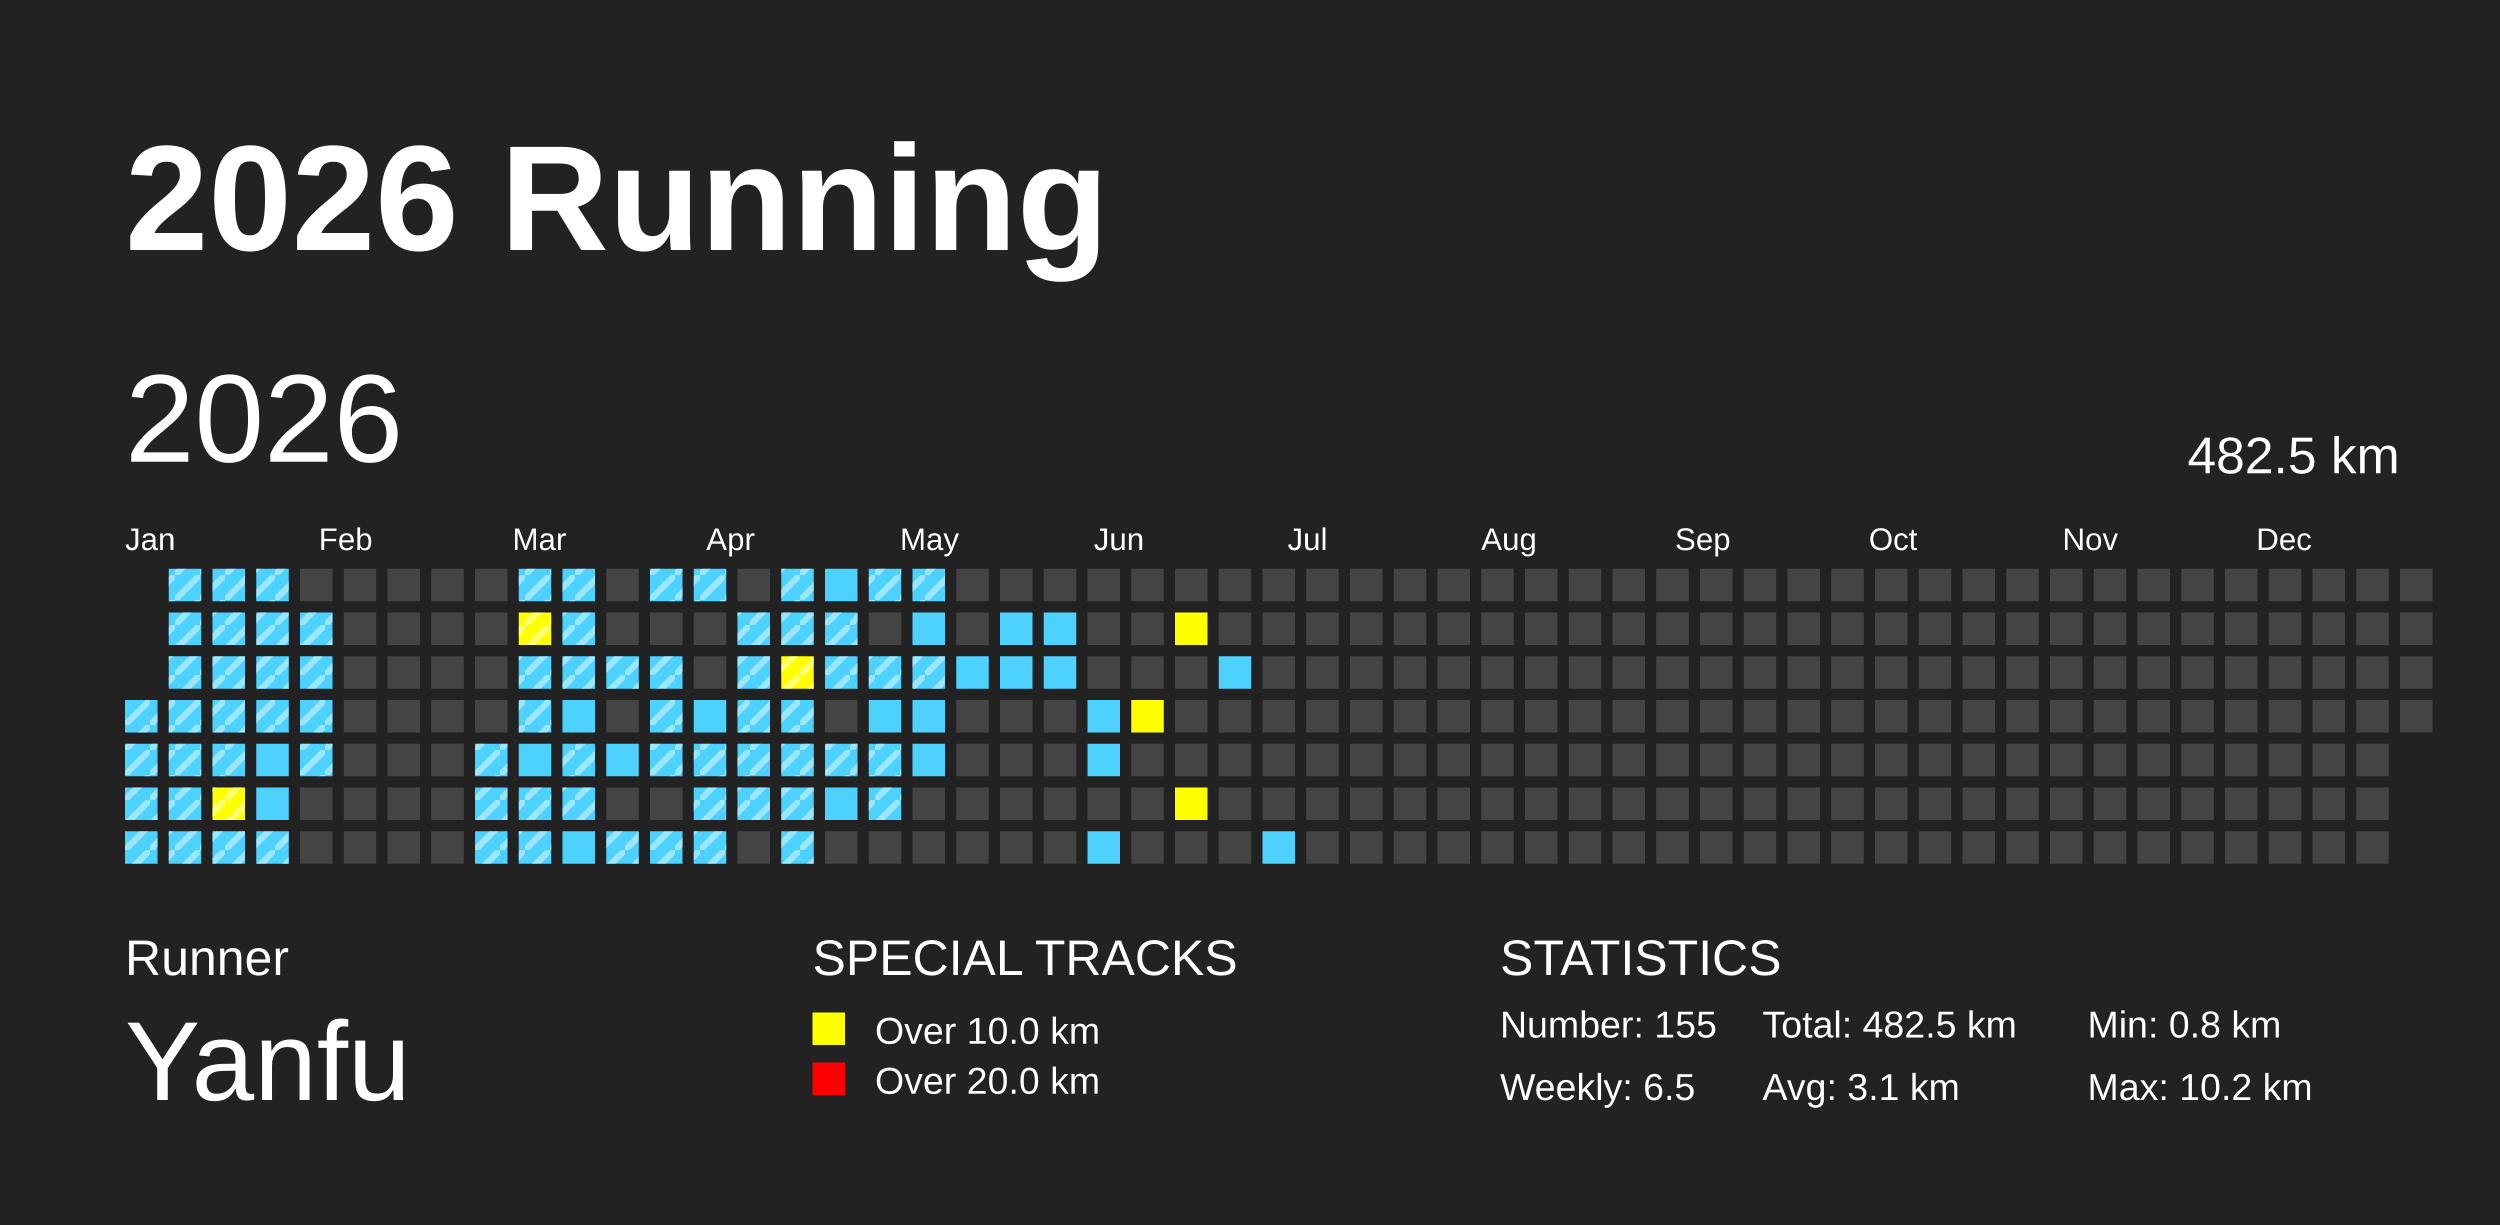
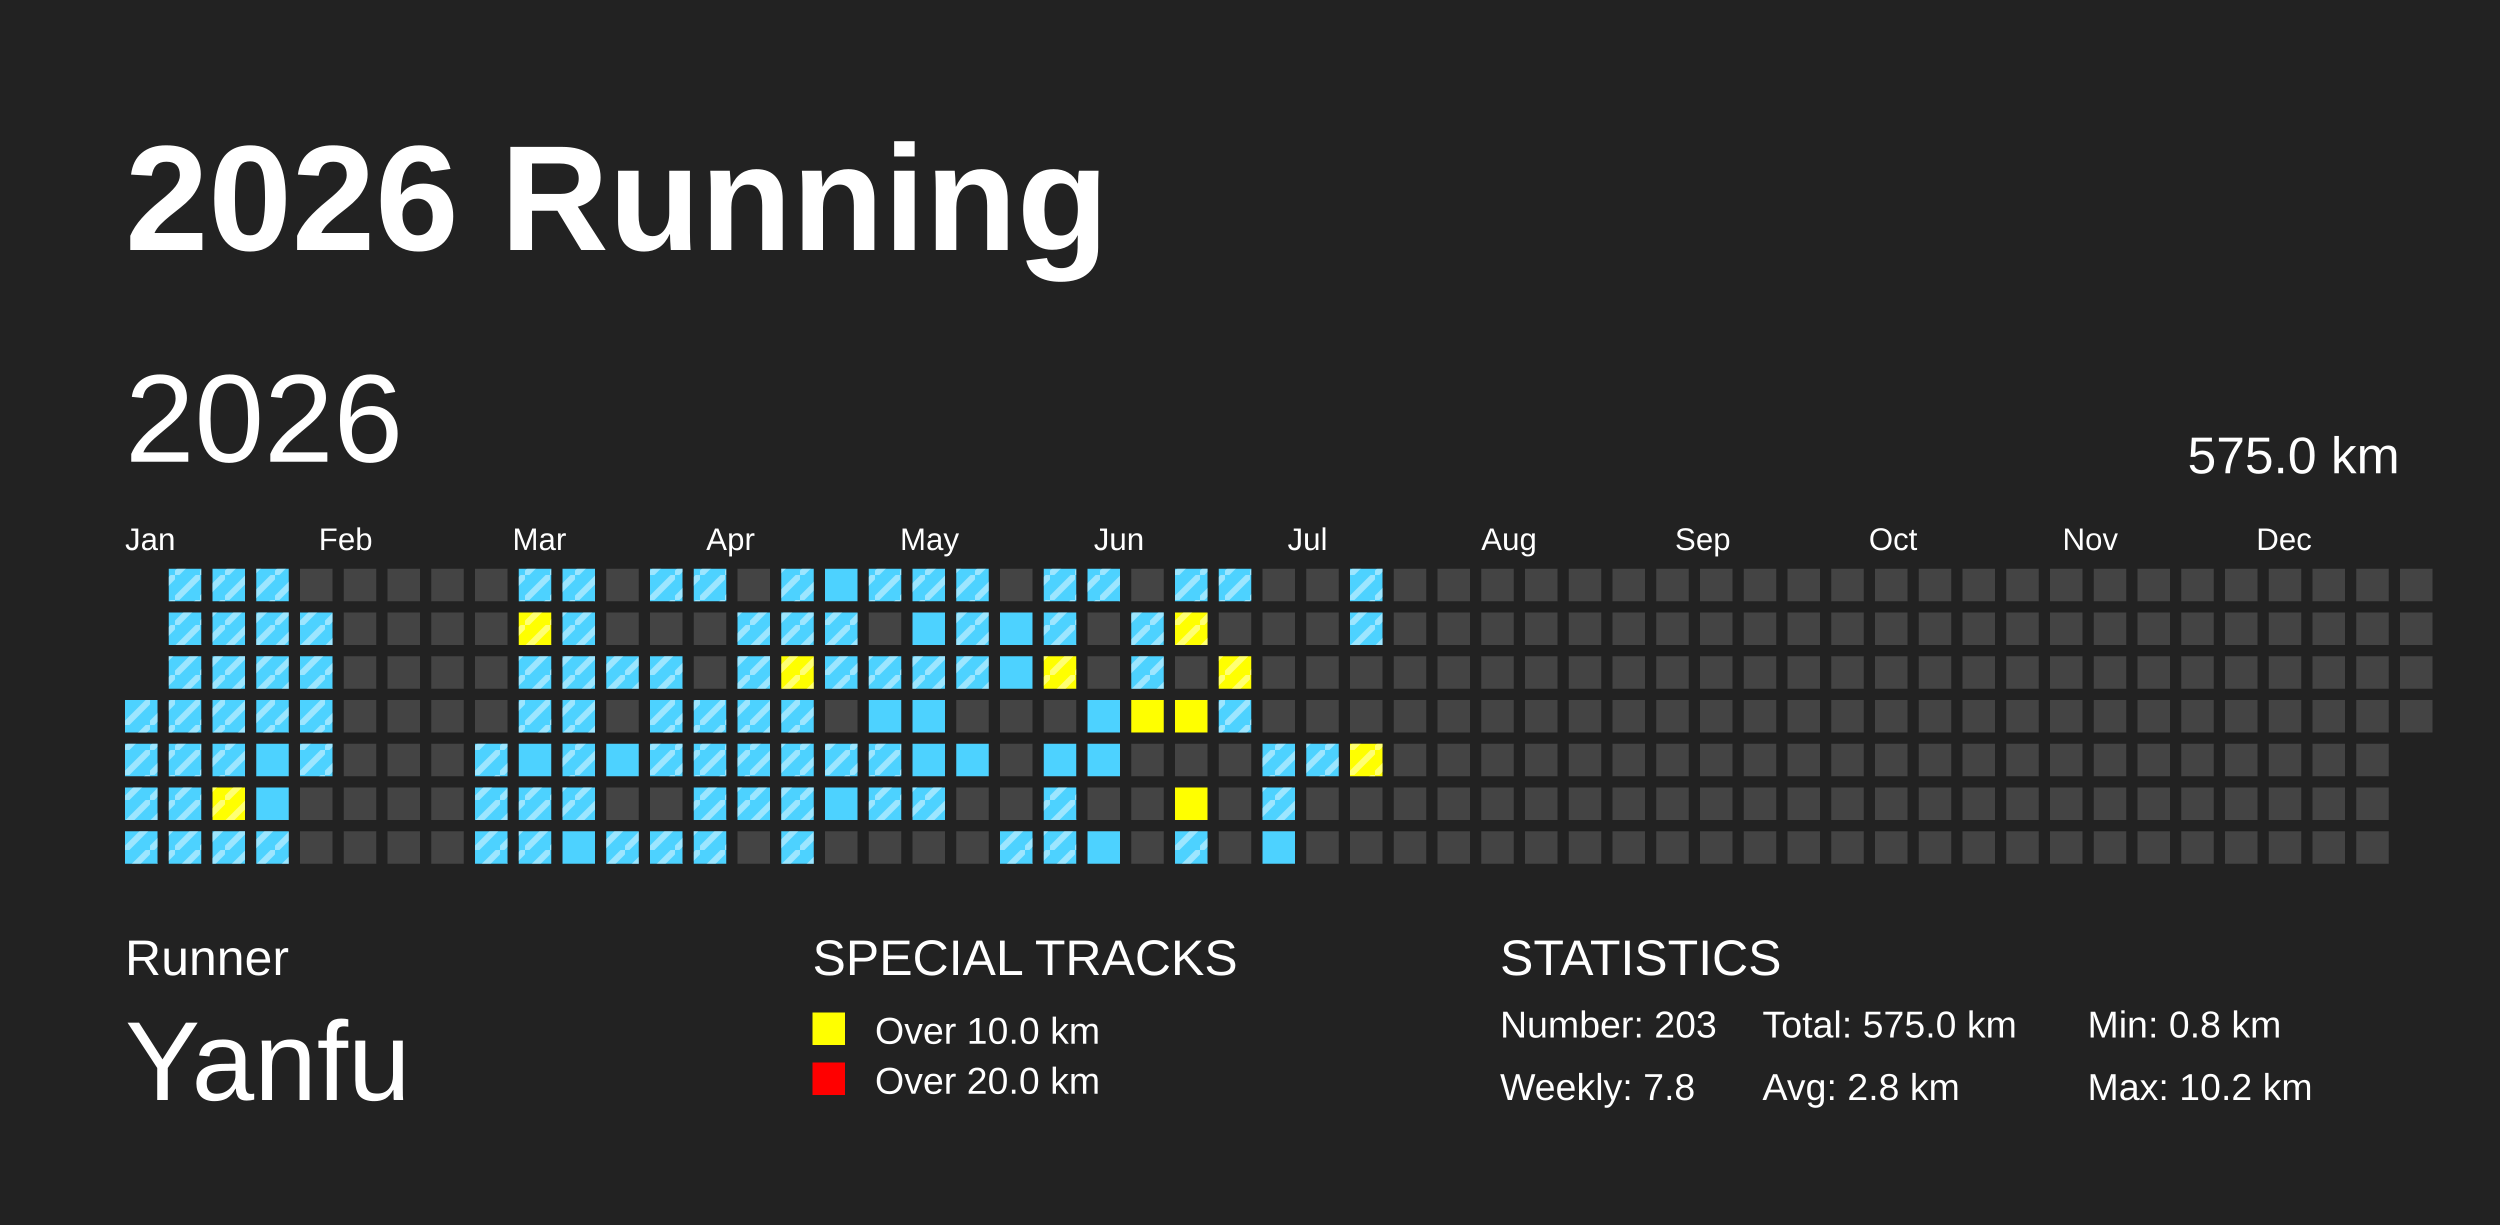
<svg xmlns="http://www.w3.org/2000/svg" baseProfile="full" height="98mm" version="1.1" viewBox="0,0,200,98" width="200mm">
  <defs>
    <pattern height="2" id="indoor-stripe" patternUnits="userSpaceOnUse" width="2">
      <line stroke="white" stroke-opacity="0.45" stroke-width="0.5" x1="0" x2="2" y1="2" y2="0" />
    </pattern>
  </defs>
  <rect fill="#222222" height="98" width="200" x="0" y="0" />
  <text fill="#FFFFFF" style="font-size:12px; font-family:Arial; font-weight:bold;" x="10" y="20">2026 Running</text>
  <text fill="#FFFFFF" style="font-size:4px; font-family:Arial" x="10" y="78">Runner</text>
  <text fill="#FFFFFF" style="font-size:9px; font-family:Arial" x="10" y="88">Yanfu</text>
  <text fill="#FFFFFF" style="font-size:4px; font-family:Arial" x="65" y="78">SPECIAL TRACKS</text>
  <rect fill="yellow" height="2.6" width="2.6" x="65" y="81" />
  <text fill="#FFFFFF" style="font-size:3px; font-family:Arial" x="70" y="83.5">Over 10.0 km</text>
  <rect fill="red" height="2.6" width="2.6" x="65" y="85" />
  <text fill="#FFFFFF" style="font-size:3px; font-family:Arial" x="70" y="87.5">Over 20.0 km</text>
  <text fill="#FFFFFF" style="font-size:4px; font-family:Arial" x="120" y="78">STATISTICS</text>
-   <text fill="#FFFFFF" style="font-size:3px; font-family:Arial" x="120" y="83">Number: 155</text>
-   <text fill="#FFFFFF" style="font-size:3px; font-family:Arial" x="120" y="88">Weekly: 6.5</text>
-   <text fill="#FFFFFF" style="font-size:3px; font-family:Arial" x="141" y="83">Total: 482.5 km</text>
-   <text fill="#FFFFFF" style="font-size:3px; font-family:Arial" x="141" y="88">Avg: 3.1 km</text>
+   <text fill="#FFFFFF" style="font-size:3px; font-family:Arial" x="120" y="83">Number: 203</text>
+   <text fill="#FFFFFF" style="font-size:3px; font-family:Arial" x="120" y="88">Weekly: 7.8</text>
+   <text fill="#FFFFFF" style="font-size:3px; font-family:Arial" x="141" y="83">Total: 575.0 km</text>
+   <text fill="#FFFFFF" style="font-size:3px; font-family:Arial" x="141" y="88">Avg: 2.8 km</text>
  <text fill="#FFFFFF" style="font-size:3px; font-family:Arial" x="167" y="83">Min: 0.8 km</text>
  <text fill="#FFFFFF" style="font-size:3px; font-family:Arial" x="167" y="88">Max: 10.2 km</text>
  <text dominant-baseline="hanging" fill="#FFFFFF" style="font-size:10.0px; font-family:Arial;" x="10" y="30">2026</text>
-   <text dominant-baseline="hanging" fill="#FFFFFF" style="font-size:4.125px; font-family:Arial;" x="175" y="35">482.5 km</text>
+   <text dominant-baseline="hanging" fill="#FFFFFF" style="font-size:4.125px; font-family:Arial;" x="175" y="35">575.0 km</text>
  <text fill="#FFFFFF" style="font-size:2.5px; font-family:Arial" x="10.0" y="44">Jan</text>
  <text fill="#FFFFFF" style="font-size:2.5px; font-family:Arial" x="25.5" y="44">Feb</text>
  <text fill="#FFFFFF" style="font-size:2.5px; font-family:Arial" x="41.0" y="44">Mar</text>
  <text fill="#FFFFFF" style="font-size:2.5px; font-family:Arial" x="56.5" y="44">Apr</text>
  <text fill="#FFFFFF" style="font-size:2.5px; font-family:Arial" x="72.0" y="44">May</text>
  <text fill="#FFFFFF" style="font-size:2.5px; font-family:Arial" x="87.5" y="44">Jun</text>
  <text fill="#FFFFFF" style="font-size:2.5px; font-family:Arial" x="103.0" y="44">Jul</text>
  <text fill="#FFFFFF" style="font-size:2.5px; font-family:Arial" x="118.5" y="44">Aug</text>
  <text fill="#FFFFFF" style="font-size:2.5px; font-family:Arial" x="134.0" y="44">Sep</text>
  <text fill="#FFFFFF" style="font-size:2.5px; font-family:Arial" x="149.5" y="44">Oct</text>
  <text fill="#FFFFFF" style="font-size:2.5px; font-family:Arial" x="165.0" y="44">Nov</text>
  <text fill="#FFFFFF" style="font-size:2.5px; font-family:Arial" x="180.5" y="44">Dec</text>
  <rect fill="#4DD2FF" height="2.6" width="2.6" x="10.0" y="56.0" />
  <rect fill="url(#indoor-stripe)" height="2.6" width="2.6" x="10.0" y="56.0" />
  <rect fill="#4DD2FF" height="2.6" width="2.6" x="10.0" y="59.5" />
  <rect fill="url(#indoor-stripe)" height="2.6" width="2.6" x="10.0" y="59.5" />
  <rect fill="#4DD2FF" height="2.6" width="2.6" x="10.0" y="63.0" />
  <rect fill="url(#indoor-stripe)" height="2.6" width="2.6" x="10.0" y="63.0" />
  <rect fill="#4DD2FF" height="2.6" width="2.6" x="10.0" y="66.5" />
  <rect fill="url(#indoor-stripe)" height="2.6" width="2.6" x="10.0" y="66.5" />
  <rect fill="#4DD2FF" height="2.6" width="2.6" x="13.5" y="45.5" />
  <rect fill="url(#indoor-stripe)" height="2.6" width="2.6" x="13.5" y="45.5" />
  <rect fill="#4DD2FF" height="2.6" width="2.6" x="13.5" y="49.0" />
  <rect fill="url(#indoor-stripe)" height="2.6" width="2.6" x="13.5" y="49.0" />
  <rect fill="#4DD2FF" height="2.6" width="2.6" x="13.5" y="52.5" />
  <rect fill="url(#indoor-stripe)" height="2.6" width="2.6" x="13.5" y="52.5" />
  <rect fill="#4DD2FF" height="2.6" width="2.6" x="13.5" y="56.0" />
  <rect fill="url(#indoor-stripe)" height="2.6" width="2.6" x="13.5" y="56.0" />
  <rect fill="#4DD2FF" height="2.6" width="2.6" x="13.5" y="59.5" />
  <rect fill="url(#indoor-stripe)" height="2.6" width="2.6" x="13.5" y="59.5" />
  <rect fill="#4DD2FF" height="2.6" width="2.6" x="13.5" y="63.0" />
  <rect fill="url(#indoor-stripe)" height="2.6" width="2.6" x="13.5" y="63.0" />
  <rect fill="#4DD2FF" height="2.6" width="2.6" x="13.5" y="66.5" />
  <rect fill="url(#indoor-stripe)" height="2.6" width="2.6" x="13.5" y="66.5" />
  <rect fill="#4DD2FF" height="2.6" width="2.6" x="17.0" y="45.5" />
  <rect fill="url(#indoor-stripe)" height="2.6" width="2.6" x="17.0" y="45.5" />
  <rect fill="#4DD2FF" height="2.6" width="2.6" x="17.0" y="49.0" />
  <rect fill="url(#indoor-stripe)" height="2.6" width="2.6" x="17.0" y="49.0" />
  <rect fill="#4DD2FF" height="2.6" width="2.6" x="17.0" y="52.5" />
  <rect fill="url(#indoor-stripe)" height="2.6" width="2.6" x="17.0" y="52.5" />
  <rect fill="#4DD2FF" height="2.6" width="2.6" x="17.0" y="56.0" />
  <rect fill="url(#indoor-stripe)" height="2.6" width="2.6" x="17.0" y="56.0" />
  <rect fill="#4DD2FF" height="2.6" width="2.6" x="17.0" y="59.5" />
  <rect fill="url(#indoor-stripe)" height="2.6" width="2.6" x="17.0" y="59.5" />
  <rect fill="yellow" height="2.6" width="2.6" x="17.0" y="63.0" />
  <rect fill="url(#indoor-stripe)" height="2.6" width="2.6" x="17.0" y="63.0" />
  <rect fill="#4DD2FF" height="2.6" width="2.6" x="17.0" y="66.5" />
  <rect fill="url(#indoor-stripe)" height="2.6" width="2.6" x="17.0" y="66.5" />
  <rect fill="#4DD2FF" height="2.6" width="2.6" x="20.5" y="45.5" />
  <rect fill="url(#indoor-stripe)" height="2.6" width="2.6" x="20.5" y="45.5" />
  <rect fill="#4DD2FF" height="2.6" width="2.6" x="20.5" y="49.0" />
  <rect fill="url(#indoor-stripe)" height="2.6" width="2.6" x="20.5" y="49.0" />
  <rect fill="#4DD2FF" height="2.6" width="2.6" x="20.5" y="52.5" />
  <rect fill="url(#indoor-stripe)" height="2.6" width="2.6" x="20.5" y="52.5" />
  <rect fill="#4DD2FF" height="2.6" width="2.6" x="20.5" y="56.0" />
  <rect fill="url(#indoor-stripe)" height="2.6" width="2.6" x="20.5" y="56.0" />
  <rect fill="#4DD2FF" height="2.6" width="2.6" x="20.5" y="59.5" />
  <rect fill="#4DD2FF" height="2.6" width="2.6" x="20.5" y="63.0" />
  <rect fill="#4DD2FF" height="2.6" width="2.6" x="20.5" y="66.5" />
  <rect fill="url(#indoor-stripe)" height="2.6" width="2.6" x="20.5" y="66.5" />
  <rect fill="#444444" height="2.6" width="2.6" x="24.0" y="45.5" />
  <rect fill="#4DD2FF" height="2.6" width="2.6" x="24.0" y="49.0" />
  <rect fill="url(#indoor-stripe)" height="2.6" width="2.6" x="24.0" y="49.0" />
  <rect fill="#4DD2FF" height="2.6" width="2.6" x="24.0" y="52.5" />
  <rect fill="url(#indoor-stripe)" height="2.6" width="2.6" x="24.0" y="52.5" />
  <rect fill="#4DD2FF" height="2.6" width="2.6" x="24.0" y="56.0" />
  <rect fill="url(#indoor-stripe)" height="2.6" width="2.6" x="24.0" y="56.0" />
  <rect fill="#4DD2FF" height="2.6" width="2.6" x="24.0" y="59.5" />
  <rect fill="url(#indoor-stripe)" height="2.6" width="2.6" x="24.0" y="59.5" />
  <rect fill="#444444" height="2.6" width="2.6" x="24.0" y="63.0" />
  <rect fill="#444444" height="2.6" width="2.6" x="24.0" y="66.5" />
  <rect fill="#444444" height="2.6" width="2.6" x="27.5" y="45.5" />
  <rect fill="#444444" height="2.6" width="2.6" x="27.5" y="49.0" />
  <rect fill="#444444" height="2.6" width="2.6" x="27.5" y="52.5" />
  <rect fill="#444444" height="2.6" width="2.6" x="27.5" y="56.0" />
  <rect fill="#444444" height="2.6" width="2.6" x="27.5" y="59.5" />
  <rect fill="#444444" height="2.6" width="2.6" x="27.5" y="63.0" />
  <rect fill="#444444" height="2.6" width="2.6" x="27.5" y="66.5" />
  <rect fill="#444444" height="2.6" width="2.6" x="31.0" y="45.5" />
  <rect fill="#444444" height="2.6" width="2.6" x="31.0" y="49.0" />
  <rect fill="#444444" height="2.6" width="2.6" x="31.0" y="52.5" />
  <rect fill="#444444" height="2.6" width="2.6" x="31.0" y="56.0" />
  <rect fill="#444444" height="2.6" width="2.6" x="31.0" y="59.5" />
  <rect fill="#444444" height="2.6" width="2.6" x="31.0" y="63.0" />
  <rect fill="#444444" height="2.6" width="2.6" x="31.0" y="66.5" />
  <rect fill="#444444" height="2.6" width="2.6" x="34.5" y="45.5" />
  <rect fill="#444444" height="2.6" width="2.6" x="34.5" y="49.0" />
  <rect fill="#444444" height="2.6" width="2.6" x="34.5" y="52.5" />
  <rect fill="#444444" height="2.6" width="2.6" x="34.5" y="56.0" />
  <rect fill="#444444" height="2.6" width="2.6" x="34.5" y="59.5" />
  <rect fill="#444444" height="2.6" width="2.6" x="34.5" y="63.0" />
  <rect fill="#444444" height="2.6" width="2.6" x="34.5" y="66.5" />
  <rect fill="#444444" height="2.6" width="2.6" x="38.0" y="45.5" />
  <rect fill="#444444" height="2.6" width="2.6" x="38.0" y="49.0" />
  <rect fill="#444444" height="2.6" width="2.6" x="38.0" y="52.5" />
  <rect fill="#444444" height="2.6" width="2.6" x="38.0" y="56.0" />
  <rect fill="#4DD2FF" height="2.6" width="2.6" x="38.0" y="59.5" />
  <rect fill="url(#indoor-stripe)" height="2.6" width="2.6" x="38.0" y="59.5" />
  <rect fill="#4DD2FF" height="2.6" width="2.6" x="38.0" y="63.0" />
  <rect fill="url(#indoor-stripe)" height="2.6" width="2.6" x="38.0" y="63.0" />
  <rect fill="#4DD2FF" height="2.6" width="2.6" x="38.0" y="66.5" />
  <rect fill="url(#indoor-stripe)" height="2.6" width="2.6" x="38.0" y="66.5" />
  <rect fill="#4DD2FF" height="2.6" width="2.6" x="41.5" y="45.5" />
  <rect fill="url(#indoor-stripe)" height="2.6" width="2.6" x="41.5" y="45.5" />
  <rect fill="yellow" height="2.6" width="2.6" x="41.5" y="49.0" />
  <rect fill="url(#indoor-stripe)" height="2.6" width="2.6" x="41.5" y="49.0" />
  <rect fill="#4DD2FF" height="2.6" width="2.6" x="41.5" y="52.5" />
  <rect fill="url(#indoor-stripe)" height="2.6" width="2.6" x="41.5" y="52.5" />
  <rect fill="#4DD2FF" height="2.6" width="2.6" x="41.5" y="56.0" />
  <rect fill="url(#indoor-stripe)" height="2.6" width="2.6" x="41.5" y="56.0" />
  <rect fill="#4DD2FF" height="2.6" width="2.6" x="41.5" y="59.5" />
  <rect fill="#4DD2FF" height="2.6" width="2.6" x="41.5" y="63.0" />
  <rect fill="url(#indoor-stripe)" height="2.6" width="2.6" x="41.5" y="63.0" />
  <rect fill="#4DD2FF" height="2.6" width="2.6" x="41.5" y="66.5" />
  <rect fill="url(#indoor-stripe)" height="2.6" width="2.6" x="41.5" y="66.5" />
  <rect fill="#4DD2FF" height="2.6" width="2.6" x="45.0" y="45.5" />
  <rect fill="url(#indoor-stripe)" height="2.6" width="2.6" x="45.0" y="45.5" />
  <rect fill="#4DD2FF" height="2.6" width="2.6" x="45.0" y="49.0" />
  <rect fill="url(#indoor-stripe)" height="2.6" width="2.6" x="45.0" y="49.0" />
  <rect fill="#4DD2FF" height="2.6" width="2.6" x="45.0" y="52.5" />
  <rect fill="url(#indoor-stripe)" height="2.6" width="2.6" x="45.0" y="52.5" />
  <rect fill="#4DD2FF" height="2.6" width="2.6" x="45.0" y="56.0" />
+   <rect fill="url(#indoor-stripe)" height="2.6" width="2.6" x="45.0" y="56.0" />
  <rect fill="#4DD2FF" height="2.6" width="2.6" x="45.0" y="59.5" />
  <rect fill="url(#indoor-stripe)" height="2.6" width="2.6" x="45.0" y="59.5" />
  <rect fill="#4DD2FF" height="2.6" width="2.6" x="45.0" y="63.0" />
  <rect fill="url(#indoor-stripe)" height="2.6" width="2.6" x="45.0" y="63.0" />
  <rect fill="#4DD2FF" height="2.6" width="2.6" x="45.0" y="66.5" />
  <rect fill="#444444" height="2.6" width="2.6" x="48.5" y="45.5" />
  <rect fill="#444444" height="2.6" width="2.6" x="48.5" y="49.0" />
  <rect fill="#4DD2FF" height="2.6" width="2.6" x="48.5" y="52.5" />
  <rect fill="url(#indoor-stripe)" height="2.6" width="2.6" x="48.5" y="52.5" />
  <rect fill="#444444" height="2.6" width="2.6" x="48.5" y="56.0" />
  <rect fill="#4DD2FF" height="2.6" width="2.6" x="48.5" y="59.5" />
  <rect fill="#444444" height="2.6" width="2.6" x="48.5" y="63.0" />
  <rect fill="#4DD2FF" height="2.6" width="2.6" x="48.5" y="66.5" />
  <rect fill="url(#indoor-stripe)" height="2.6" width="2.6" x="48.5" y="66.5" />
  <rect fill="#4DD2FF" height="2.6" width="2.6" x="52.0" y="45.5" />
  <rect fill="url(#indoor-stripe)" height="2.6" width="2.6" x="52.0" y="45.5" />
  <rect fill="#444444" height="2.6" width="2.6" x="52.0" y="49.0" />
  <rect fill="#4DD2FF" height="2.6" width="2.6" x="52.0" y="52.5" />
  <rect fill="url(#indoor-stripe)" height="2.6" width="2.6" x="52.0" y="52.5" />
  <rect fill="#4DD2FF" height="2.6" width="2.6" x="52.0" y="56.0" />
  <rect fill="url(#indoor-stripe)" height="2.6" width="2.6" x="52.0" y="56.0" />
  <rect fill="#4DD2FF" height="2.6" width="2.6" x="52.0" y="59.5" />
  <rect fill="url(#indoor-stripe)" height="2.6" width="2.6" x="52.0" y="59.5" />
  <rect fill="#444444" height="2.6" width="2.6" x="52.0" y="63.0" />
  <rect fill="#4DD2FF" height="2.6" width="2.6" x="52.0" y="66.5" />
  <rect fill="url(#indoor-stripe)" height="2.6" width="2.6" x="52.0" y="66.5" />
  <rect fill="#4DD2FF" height="2.6" width="2.6" x="55.5" y="45.5" />
  <rect fill="url(#indoor-stripe)" height="2.6" width="2.6" x="55.5" y="45.5" />
  <rect fill="#444444" height="2.6" width="2.6" x="55.5" y="49.0" />
  <rect fill="#444444" height="2.6" width="2.6" x="55.5" y="52.5" />
  <rect fill="#4DD2FF" height="2.6" width="2.6" x="55.5" y="56.0" />
+   <rect fill="url(#indoor-stripe)" height="2.6" width="2.6" x="55.5" y="56.0" />
  <rect fill="#4DD2FF" height="2.6" width="2.6" x="55.5" y="59.5" />
  <rect fill="url(#indoor-stripe)" height="2.6" width="2.6" x="55.5" y="59.5" />
  <rect fill="#4DD2FF" height="2.6" width="2.6" x="55.5" y="63.0" />
  <rect fill="url(#indoor-stripe)" height="2.6" width="2.6" x="55.5" y="63.0" />
  <rect fill="#4DD2FF" height="2.6" width="2.6" x="55.5" y="66.5" />
  <rect fill="url(#indoor-stripe)" height="2.6" width="2.6" x="55.5" y="66.5" />
  <rect fill="#444444" height="2.6" width="2.6" x="59.0" y="45.5" />
  <rect fill="#4DD2FF" height="2.6" width="2.6" x="59.0" y="49.0" />
  <rect fill="url(#indoor-stripe)" height="2.6" width="2.6" x="59.0" y="49.0" />
  <rect fill="#4DD2FF" height="2.6" width="2.6" x="59.0" y="52.5" />
  <rect fill="url(#indoor-stripe)" height="2.6" width="2.6" x="59.0" y="52.5" />
  <rect fill="#4DD2FF" height="2.6" width="2.6" x="59.0" y="56.0" />
  <rect fill="url(#indoor-stripe)" height="2.6" width="2.6" x="59.0" y="56.0" />
  <rect fill="#4DD2FF" height="2.6" width="2.6" x="59.0" y="59.5" />
  <rect fill="url(#indoor-stripe)" height="2.6" width="2.6" x="59.0" y="59.5" />
  <rect fill="#4DD2FF" height="2.6" width="2.6" x="59.0" y="63.0" />
  <rect fill="url(#indoor-stripe)" height="2.6" width="2.6" x="59.0" y="63.0" />
  <rect fill="#444444" height="2.6" width="2.6" x="59.0" y="66.5" />
  <rect fill="#4DD2FF" height="2.6" width="2.6" x="62.5" y="45.5" />
  <rect fill="url(#indoor-stripe)" height="2.6" width="2.6" x="62.5" y="45.5" />
  <rect fill="#4DD2FF" height="2.6" width="2.6" x="62.5" y="49.0" />
  <rect fill="url(#indoor-stripe)" height="2.6" width="2.6" x="62.5" y="49.0" />
  <rect fill="yellow" height="2.6" width="2.6" x="62.5" y="52.5" />
  <rect fill="url(#indoor-stripe)" height="2.6" width="2.6" x="62.5" y="52.5" />
  <rect fill="#4DD2FF" height="2.6" width="2.6" x="62.5" y="56.0" />
  <rect fill="url(#indoor-stripe)" height="2.6" width="2.6" x="62.5" y="56.0" />
  <rect fill="#4DD2FF" height="2.6" width="2.6" x="62.5" y="59.5" />
  <rect fill="url(#indoor-stripe)" height="2.6" width="2.6" x="62.5" y="59.5" />
  <rect fill="#4DD2FF" height="2.6" width="2.6" x="62.5" y="63.0" />
  <rect fill="url(#indoor-stripe)" height="2.6" width="2.6" x="62.5" y="63.0" />
  <rect fill="#4DD2FF" height="2.6" width="2.6" x="62.5" y="66.5" />
  <rect fill="url(#indoor-stripe)" height="2.6" width="2.6" x="62.5" y="66.5" />
  <rect fill="#4DD2FF" height="2.6" width="2.6" x="66.0" y="45.5" />
  <rect fill="#4DD2FF" height="2.6" width="2.6" x="66.0" y="49.0" />
  <rect fill="url(#indoor-stripe)" height="2.6" width="2.6" x="66.0" y="49.0" />
  <rect fill="#4DD2FF" height="2.6" width="2.6" x="66.0" y="52.5" />
  <rect fill="url(#indoor-stripe)" height="2.6" width="2.6" x="66.0" y="52.5" />
  <rect fill="#444444" height="2.6" width="2.6" x="66.0" y="56.0" />
  <rect fill="#4DD2FF" height="2.6" width="2.6" x="66.0" y="59.5" />
  <rect fill="url(#indoor-stripe)" height="2.6" width="2.6" x="66.0" y="59.5" />
  <rect fill="#4DD2FF" height="2.6" width="2.6" x="66.0" y="63.0" />
  <rect fill="#444444" height="2.6" width="2.6" x="66.0" y="66.5" />
  <rect fill="#4DD2FF" height="2.6" width="2.6" x="69.5" y="45.5" />
  <rect fill="url(#indoor-stripe)" height="2.6" width="2.6" x="69.5" y="45.5" />
  <rect fill="#444444" height="2.6" width="2.6" x="69.5" y="49.0" />
  <rect fill="#4DD2FF" height="2.6" width="2.6" x="69.5" y="52.5" />
  <rect fill="url(#indoor-stripe)" height="2.6" width="2.6" x="69.5" y="52.5" />
  <rect fill="#4DD2FF" height="2.6" width="2.6" x="69.5" y="56.0" />
  <rect fill="#4DD2FF" height="2.6" width="2.6" x="69.5" y="59.5" />
  <rect fill="url(#indoor-stripe)" height="2.6" width="2.6" x="69.5" y="59.5" />
  <rect fill="#4DD2FF" height="2.6" width="2.6" x="69.5" y="63.0" />
  <rect fill="url(#indoor-stripe)" height="2.6" width="2.6" x="69.5" y="63.0" />
  <rect fill="#444444" height="2.6" width="2.6" x="69.5" y="66.5" />
  <rect fill="#4DD2FF" height="2.6" width="2.6" x="73.0" y="45.5" />
  <rect fill="url(#indoor-stripe)" height="2.6" width="2.6" x="73.0" y="45.5" />
  <rect fill="#4DD2FF" height="2.6" width="2.6" x="73.0" y="49.0" />
  <rect fill="#4DD2FF" height="2.6" width="2.6" x="73.0" y="52.5" />
  <rect fill="url(#indoor-stripe)" height="2.6" width="2.6" x="73.0" y="52.5" />
  <rect fill="#4DD2FF" height="2.6" width="2.6" x="73.0" y="56.0" />
  <rect fill="#4DD2FF" height="2.6" width="2.6" x="73.0" y="59.5" />
-   <rect fill="#444444" height="2.6" width="2.6" x="73.0" y="63.0" />
+   <rect fill="#4DD2FF" height="2.6" width="2.6" x="73.0" y="63.0" />
+   <rect fill="url(#indoor-stripe)" height="2.6" width="2.6" x="73.0" y="63.0" />
  <rect fill="#444444" height="2.6" width="2.6" x="73.0" y="66.5" />
-   <rect fill="#444444" height="2.6" width="2.6" x="76.5" y="45.5" />
-   <rect fill="#444444" height="2.6" width="2.6" x="76.5" y="49.0" />
+   <rect fill="#4DD2FF" height="2.6" width="2.6" x="76.5" y="45.5" />
+   <rect fill="url(#indoor-stripe)" height="2.6" width="2.6" x="76.5" y="45.5" />
+   <rect fill="#4DD2FF" height="2.6" width="2.6" x="76.5" y="49.0" />
+   <rect fill="url(#indoor-stripe)" height="2.6" width="2.6" x="76.5" y="49.0" />
  <rect fill="#4DD2FF" height="2.6" width="2.6" x="76.5" y="52.5" />
+   <rect fill="url(#indoor-stripe)" height="2.6" width="2.6" x="76.5" y="52.5" />
  <rect fill="#444444" height="2.6" width="2.6" x="76.5" y="56.0" />
-   <rect fill="#444444" height="2.6" width="2.6" x="76.5" y="59.5" />
+   <rect fill="#4DD2FF" height="2.6" width="2.6" x="76.5" y="59.5" />
  <rect fill="#444444" height="2.6" width="2.6" x="76.5" y="63.0" />
  <rect fill="#444444" height="2.6" width="2.6" x="76.5" y="66.5" />
  <rect fill="#444444" height="2.6" width="2.6" x="80.0" y="45.5" />
  <rect fill="#4DD2FF" height="2.6" width="2.6" x="80.0" y="49.0" />
  <rect fill="#4DD2FF" height="2.6" width="2.6" x="80.0" y="52.5" />
  <rect fill="#444444" height="2.6" width="2.6" x="80.0" y="56.0" />
  <rect fill="#444444" height="2.6" width="2.6" x="80.0" y="59.5" />
  <rect fill="#444444" height="2.6" width="2.6" x="80.0" y="63.0" />
-   <rect fill="#444444" height="2.6" width="2.6" x="80.0" y="66.5" />
-   <rect fill="#444444" height="2.6" width="2.6" x="83.5" y="45.5" />
+   <rect fill="#4DD2FF" height="2.6" width="2.6" x="80.0" y="66.5" />
+   <rect fill="url(#indoor-stripe)" height="2.6" width="2.6" x="80.0" y="66.5" />
+   <rect fill="#4DD2FF" height="2.6" width="2.6" x="83.5" y="45.5" />
+   <rect fill="url(#indoor-stripe)" height="2.6" width="2.6" x="83.5" y="45.5" />
  <rect fill="#4DD2FF" height="2.6" width="2.6" x="83.5" y="49.0" />
-   <rect fill="#4DD2FF" height="2.6" width="2.6" x="83.5" y="52.5" />
+   <rect fill="url(#indoor-stripe)" height="2.6" width="2.6" x="83.5" y="49.0" />
+   <rect fill="yellow" height="2.6" width="2.6" x="83.5" y="52.5" />
+   <rect fill="url(#indoor-stripe)" height="2.6" width="2.6" x="83.5" y="52.5" />
  <rect fill="#444444" height="2.6" width="2.6" x="83.5" y="56.0" />
-   <rect fill="#444444" height="2.6" width="2.6" x="83.5" y="59.5" />
-   <rect fill="#444444" height="2.6" width="2.6" x="83.5" y="63.0" />
-   <rect fill="#444444" height="2.6" width="2.6" x="83.5" y="66.5" />
-   <rect fill="#444444" height="2.6" width="2.6" x="87.0" y="45.5" />
+   <rect fill="#4DD2FF" height="2.6" width="2.6" x="83.5" y="59.5" />
+   <rect fill="#4DD2FF" height="2.6" width="2.6" x="83.5" y="63.0" />
+   <rect fill="url(#indoor-stripe)" height="2.6" width="2.6" x="83.5" y="63.0" />
+   <rect fill="#4DD2FF" height="2.6" width="2.6" x="83.5" y="66.5" />
+   <rect fill="url(#indoor-stripe)" height="2.6" width="2.6" x="83.5" y="66.5" />
+   <rect fill="#4DD2FF" height="2.6" width="2.6" x="87.0" y="45.5" />
+   <rect fill="url(#indoor-stripe)" height="2.6" width="2.6" x="87.0" y="45.5" />
  <rect fill="#444444" height="2.6" width="2.6" x="87.0" y="49.0" />
  <rect fill="#444444" height="2.6" width="2.6" x="87.0" y="52.5" />
  <rect fill="#4DD2FF" height="2.6" width="2.6" x="87.0" y="56.0" />
  <rect fill="#4DD2FF" height="2.6" width="2.6" x="87.0" y="59.5" />
  <rect fill="#444444" height="2.6" width="2.6" x="87.0" y="63.0" />
  <rect fill="#4DD2FF" height="2.6" width="2.6" x="87.0" y="66.5" />
  <rect fill="#444444" height="2.6" width="2.6" x="90.5" y="45.5" />
-   <rect fill="#444444" height="2.6" width="2.6" x="90.5" y="49.0" />
-   <rect fill="#444444" height="2.6" width="2.6" x="90.5" y="52.5" />
+   <rect fill="#4DD2FF" height="2.6" width="2.6" x="90.5" y="49.0" />
+   <rect fill="url(#indoor-stripe)" height="2.6" width="2.6" x="90.5" y="49.0" />
+   <rect fill="#4DD2FF" height="2.6" width="2.6" x="90.5" y="52.5" />
+   <rect fill="url(#indoor-stripe)" height="2.6" width="2.6" x="90.5" y="52.5" />
  <rect fill="yellow" height="2.6" width="2.6" x="90.5" y="56.0" />
  <rect fill="#444444" height="2.6" width="2.6" x="90.5" y="59.5" />
  <rect fill="#444444" height="2.6" width="2.6" x="90.5" y="63.0" />
  <rect fill="#444444" height="2.6" width="2.6" x="90.5" y="66.5" />
-   <rect fill="#444444" height="2.6" width="2.6" x="94.0" y="45.5" />
+   <rect fill="#4DD2FF" height="2.6" width="2.6" x="94.0" y="45.5" />
+   <rect fill="url(#indoor-stripe)" height="2.6" width="2.6" x="94.0" y="45.5" />
  <rect fill="yellow" height="2.6" width="2.6" x="94.0" y="49.0" />
+   <rect fill="url(#indoor-stripe)" height="2.6" width="2.6" x="94.0" y="49.0" />
  <rect fill="#444444" height="2.6" width="2.6" x="94.0" y="52.5" />
-   <rect fill="#444444" height="2.6" width="2.6" x="94.0" y="56.0" />
+   <rect fill="yellow" height="2.6" width="2.6" x="94.0" y="56.0" />
  <rect fill="#444444" height="2.6" width="2.6" x="94.0" y="59.5" />
  <rect fill="yellow" height="2.6" width="2.6" x="94.0" y="63.0" />
-   <rect fill="#444444" height="2.6" width="2.6" x="94.0" y="66.5" />
-   <rect fill="#444444" height="2.6" width="2.6" x="97.5" y="45.5" />
+   <rect fill="#4DD2FF" height="2.6" width="2.6" x="94.0" y="66.5" />
+   <rect fill="url(#indoor-stripe)" height="2.6" width="2.6" x="94.0" y="66.5" />
+   <rect fill="#4DD2FF" height="2.6" width="2.6" x="97.5" y="45.5" />
+   <rect fill="url(#indoor-stripe)" height="2.6" width="2.6" x="97.5" y="45.5" />
  <rect fill="#444444" height="2.6" width="2.6" x="97.5" y="49.0" />
-   <rect fill="#4DD2FF" height="2.6" width="2.6" x="97.5" y="52.5" />
-   <rect fill="#444444" height="2.6" width="2.6" x="97.5" y="56.0" />
+   <rect fill="yellow" height="2.6" width="2.6" x="97.5" y="52.5" />
+   <rect fill="url(#indoor-stripe)" height="2.6" width="2.6" x="97.5" y="52.5" />
+   <rect fill="#4DD2FF" height="2.6" width="2.6" x="97.5" y="56.0" />
+   <rect fill="url(#indoor-stripe)" height="2.6" width="2.6" x="97.5" y="56.0" />
  <rect fill="#444444" height="2.6" width="2.6" x="97.5" y="59.5" />
  <rect fill="#444444" height="2.6" width="2.6" x="97.5" y="63.0" />
  <rect fill="#444444" height="2.6" width="2.6" x="97.5" y="66.5" />
  <rect fill="#444444" height="2.6" width="2.6" x="101.0" y="45.5" />
  <rect fill="#444444" height="2.6" width="2.6" x="101.0" y="49.0" />
  <rect fill="#444444" height="2.6" width="2.6" x="101.0" y="52.5" />
  <rect fill="#444444" height="2.6" width="2.6" x="101.0" y="56.0" />
-   <rect fill="#444444" height="2.6" width="2.6" x="101.0" y="59.5" />
-   <rect fill="#444444" height="2.6" width="2.6" x="101.0" y="63.0" />
+   <rect fill="#4DD2FF" height="2.6" width="2.6" x="101.0" y="59.5" />
+   <rect fill="url(#indoor-stripe)" height="2.6" width="2.6" x="101.0" y="59.5" />
+   <rect fill="#4DD2FF" height="2.6" width="2.6" x="101.0" y="63.0" />
+   <rect fill="url(#indoor-stripe)" height="2.6" width="2.6" x="101.0" y="63.0" />
  <rect fill="#4DD2FF" height="2.6" width="2.6" x="101.0" y="66.5" />
  <rect fill="#444444" height="2.6" width="2.6" x="104.5" y="45.5" />
  <rect fill="#444444" height="2.6" width="2.6" x="104.5" y="49.0" />
  <rect fill="#444444" height="2.6" width="2.6" x="104.5" y="52.5" />
  <rect fill="#444444" height="2.6" width="2.6" x="104.5" y="56.0" />
-   <rect fill="#444444" height="2.6" width="2.6" x="104.5" y="59.5" />
+   <rect fill="#4DD2FF" height="2.6" width="2.6" x="104.5" y="59.5" />
+   <rect fill="url(#indoor-stripe)" height="2.6" width="2.6" x="104.5" y="59.5" />
  <rect fill="#444444" height="2.6" width="2.6" x="104.5" y="63.0" />
  <rect fill="#444444" height="2.6" width="2.6" x="104.5" y="66.5" />
-   <rect fill="#444444" height="2.6" width="2.6" x="108.0" y="45.5" />
-   <rect fill="#444444" height="2.6" width="2.6" x="108.0" y="49.0" />
+   <rect fill="#4DD2FF" height="2.6" width="2.6" x="108.0" y="45.5" />
+   <rect fill="url(#indoor-stripe)" height="2.6" width="2.6" x="108.0" y="45.5" />
+   <rect fill="#4DD2FF" height="2.6" width="2.6" x="108.0" y="49.0" />
+   <rect fill="url(#indoor-stripe)" height="2.6" width="2.6" x="108.0" y="49.0" />
  <rect fill="#444444" height="2.6" width="2.6" x="108.0" y="52.5" />
  <rect fill="#444444" height="2.6" width="2.6" x="108.0" y="56.0" />
-   <rect fill="#444444" height="2.6" width="2.6" x="108.0" y="59.5" />
+   <rect fill="yellow" height="2.6" width="2.6" x="108.0" y="59.5" />
+   <rect fill="url(#indoor-stripe)" height="2.6" width="2.6" x="108.0" y="59.5" />
  <rect fill="#444444" height="2.6" width="2.6" x="108.0" y="63.0" />
  <rect fill="#444444" height="2.6" width="2.6" x="108.0" y="66.5" />
  <rect fill="#444444" height="2.6" width="2.6" x="111.5" y="45.5" />
  <rect fill="#444444" height="2.6" width="2.6" x="111.5" y="49.0" />
  <rect fill="#444444" height="2.6" width="2.6" x="111.5" y="52.5" />
  <rect fill="#444444" height="2.6" width="2.6" x="111.5" y="56.0" />
  <rect fill="#444444" height="2.6" width="2.6" x="111.5" y="59.5" />
  <rect fill="#444444" height="2.6" width="2.6" x="111.5" y="63.0" />
  <rect fill="#444444" height="2.6" width="2.6" x="111.5" y="66.5" />
  <rect fill="#444444" height="2.6" width="2.6" x="115.0" y="45.5" />
  <rect fill="#444444" height="2.6" width="2.6" x="115.0" y="49.0" />
  <rect fill="#444444" height="2.6" width="2.6" x="115.0" y="52.5" />
  <rect fill="#444444" height="2.6" width="2.6" x="115.0" y="56.0" />
  <rect fill="#444444" height="2.6" width="2.6" x="115.0" y="59.5" />
  <rect fill="#444444" height="2.6" width="2.6" x="115.0" y="63.0" />
  <rect fill="#444444" height="2.6" width="2.6" x="115.0" y="66.5" />
  <rect fill="#444444" height="2.6" width="2.6" x="118.5" y="45.5" />
  <rect fill="#444444" height="2.6" width="2.6" x="118.5" y="49.0" />
  <rect fill="#444444" height="2.6" width="2.6" x="118.5" y="52.5" />
  <rect fill="#444444" height="2.6" width="2.6" x="118.5" y="56.0" />
  <rect fill="#444444" height="2.6" width="2.6" x="118.5" y="59.5" />
  <rect fill="#444444" height="2.6" width="2.6" x="118.5" y="63.0" />
  <rect fill="#444444" height="2.6" width="2.6" x="118.5" y="66.5" />
  <rect fill="#444444" height="2.6" width="2.6" x="122.0" y="45.5" />
  <rect fill="#444444" height="2.6" width="2.6" x="122.0" y="49.0" />
  <rect fill="#444444" height="2.6" width="2.6" x="122.0" y="52.5" />
  <rect fill="#444444" height="2.6" width="2.6" x="122.0" y="56.0" />
  <rect fill="#444444" height="2.6" width="2.6" x="122.0" y="59.5" />
  <rect fill="#444444" height="2.6" width="2.6" x="122.0" y="63.0" />
  <rect fill="#444444" height="2.6" width="2.6" x="122.0" y="66.5" />
  <rect fill="#444444" height="2.6" width="2.6" x="125.5" y="45.5" />
  <rect fill="#444444" height="2.6" width="2.6" x="125.5" y="49.0" />
  <rect fill="#444444" height="2.6" width="2.6" x="125.5" y="52.5" />
  <rect fill="#444444" height="2.6" width="2.6" x="125.5" y="56.0" />
  <rect fill="#444444" height="2.6" width="2.6" x="125.5" y="59.5" />
  <rect fill="#444444" height="2.6" width="2.6" x="125.5" y="63.0" />
  <rect fill="#444444" height="2.6" width="2.6" x="125.5" y="66.5" />
  <rect fill="#444444" height="2.6" width="2.6" x="129.0" y="45.5" />
  <rect fill="#444444" height="2.6" width="2.6" x="129.0" y="49.0" />
  <rect fill="#444444" height="2.6" width="2.6" x="129.0" y="52.5" />
  <rect fill="#444444" height="2.6" width="2.6" x="129.0" y="56.0" />
  <rect fill="#444444" height="2.6" width="2.6" x="129.0" y="59.5" />
  <rect fill="#444444" height="2.6" width="2.6" x="129.0" y="63.0" />
  <rect fill="#444444" height="2.6" width="2.6" x="129.0" y="66.5" />
  <rect fill="#444444" height="2.6" width="2.6" x="132.5" y="45.5" />
  <rect fill="#444444" height="2.6" width="2.6" x="132.5" y="49.0" />
  <rect fill="#444444" height="2.6" width="2.6" x="132.5" y="52.5" />
  <rect fill="#444444" height="2.6" width="2.6" x="132.5" y="56.0" />
  <rect fill="#444444" height="2.6" width="2.6" x="132.5" y="59.5" />
  <rect fill="#444444" height="2.6" width="2.6" x="132.5" y="63.0" />
  <rect fill="#444444" height="2.6" width="2.6" x="132.5" y="66.5" />
  <rect fill="#444444" height="2.6" width="2.6" x="136.0" y="45.5" />
  <rect fill="#444444" height="2.6" width="2.6" x="136.0" y="49.0" />
  <rect fill="#444444" height="2.6" width="2.6" x="136.0" y="52.5" />
  <rect fill="#444444" height="2.6" width="2.6" x="136.0" y="56.0" />
  <rect fill="#444444" height="2.6" width="2.6" x="136.0" y="59.5" />
  <rect fill="#444444" height="2.6" width="2.6" x="136.0" y="63.0" />
  <rect fill="#444444" height="2.6" width="2.6" x="136.0" y="66.5" />
  <rect fill="#444444" height="2.6" width="2.6" x="139.5" y="45.5" />
  <rect fill="#444444" height="2.6" width="2.6" x="139.5" y="49.0" />
  <rect fill="#444444" height="2.6" width="2.6" x="139.5" y="52.5" />
  <rect fill="#444444" height="2.6" width="2.6" x="139.5" y="56.0" />
  <rect fill="#444444" height="2.6" width="2.6" x="139.5" y="59.5" />
  <rect fill="#444444" height="2.6" width="2.6" x="139.5" y="63.0" />
  <rect fill="#444444" height="2.6" width="2.6" x="139.5" y="66.5" />
  <rect fill="#444444" height="2.6" width="2.6" x="143.0" y="45.5" />
  <rect fill="#444444" height="2.6" width="2.6" x="143.0" y="49.0" />
  <rect fill="#444444" height="2.6" width="2.6" x="143.0" y="52.5" />
  <rect fill="#444444" height="2.6" width="2.6" x="143.0" y="56.0" />
  <rect fill="#444444" height="2.6" width="2.6" x="143.0" y="59.5" />
  <rect fill="#444444" height="2.6" width="2.6" x="143.0" y="63.0" />
  <rect fill="#444444" height="2.6" width="2.6" x="143.0" y="66.5" />
  <rect fill="#444444" height="2.6" width="2.6" x="146.5" y="45.5" />
  <rect fill="#444444" height="2.6" width="2.6" x="146.5" y="49.0" />
  <rect fill="#444444" height="2.6" width="2.6" x="146.5" y="52.5" />
  <rect fill="#444444" height="2.6" width="2.6" x="146.5" y="56.0" />
  <rect fill="#444444" height="2.6" width="2.6" x="146.5" y="59.5" />
  <rect fill="#444444" height="2.6" width="2.6" x="146.5" y="63.0" />
  <rect fill="#444444" height="2.6" width="2.6" x="146.5" y="66.5" />
  <rect fill="#444444" height="2.6" width="2.6" x="150.0" y="45.5" />
  <rect fill="#444444" height="2.6" width="2.6" x="150.0" y="49.0" />
  <rect fill="#444444" height="2.6" width="2.6" x="150.0" y="52.5" />
  <rect fill="#444444" height="2.6" width="2.6" x="150.0" y="56.0" />
  <rect fill="#444444" height="2.6" width="2.6" x="150.0" y="59.5" />
  <rect fill="#444444" height="2.6" width="2.6" x="150.0" y="63.0" />
  <rect fill="#444444" height="2.6" width="2.6" x="150.0" y="66.5" />
  <rect fill="#444444" height="2.6" width="2.6" x="153.5" y="45.5" />
  <rect fill="#444444" height="2.6" width="2.6" x="153.5" y="49.0" />
  <rect fill="#444444" height="2.6" width="2.6" x="153.5" y="52.5" />
  <rect fill="#444444" height="2.6" width="2.6" x="153.5" y="56.0" />
  <rect fill="#444444" height="2.6" width="2.6" x="153.5" y="59.5" />
  <rect fill="#444444" height="2.6" width="2.6" x="153.5" y="63.0" />
  <rect fill="#444444" height="2.6" width="2.6" x="153.5" y="66.5" />
  <rect fill="#444444" height="2.6" width="2.6" x="157.0" y="45.5" />
  <rect fill="#444444" height="2.6" width="2.6" x="157.0" y="49.0" />
  <rect fill="#444444" height="2.6" width="2.6" x="157.0" y="52.5" />
  <rect fill="#444444" height="2.6" width="2.6" x="157.0" y="56.0" />
  <rect fill="#444444" height="2.6" width="2.6" x="157.0" y="59.5" />
  <rect fill="#444444" height="2.6" width="2.6" x="157.0" y="63.0" />
  <rect fill="#444444" height="2.6" width="2.6" x="157.0" y="66.5" />
  <rect fill="#444444" height="2.6" width="2.6" x="160.5" y="45.5" />
  <rect fill="#444444" height="2.6" width="2.6" x="160.5" y="49.0" />
  <rect fill="#444444" height="2.6" width="2.6" x="160.5" y="52.5" />
  <rect fill="#444444" height="2.6" width="2.6" x="160.5" y="56.0" />
  <rect fill="#444444" height="2.6" width="2.6" x="160.5" y="59.5" />
  <rect fill="#444444" height="2.6" width="2.6" x="160.5" y="63.0" />
  <rect fill="#444444" height="2.6" width="2.6" x="160.5" y="66.5" />
  <rect fill="#444444" height="2.6" width="2.6" x="164.0" y="45.5" />
  <rect fill="#444444" height="2.6" width="2.6" x="164.0" y="49.0" />
  <rect fill="#444444" height="2.6" width="2.6" x="164.0" y="52.5" />
  <rect fill="#444444" height="2.6" width="2.6" x="164.0" y="56.0" />
  <rect fill="#444444" height="2.6" width="2.6" x="164.0" y="59.5" />
  <rect fill="#444444" height="2.6" width="2.6" x="164.0" y="63.0" />
  <rect fill="#444444" height="2.6" width="2.6" x="164.0" y="66.5" />
  <rect fill="#444444" height="2.6" width="2.6" x="167.5" y="45.5" />
  <rect fill="#444444" height="2.6" width="2.6" x="167.5" y="49.0" />
  <rect fill="#444444" height="2.6" width="2.6" x="167.5" y="52.5" />
  <rect fill="#444444" height="2.6" width="2.6" x="167.5" y="56.0" />
  <rect fill="#444444" height="2.6" width="2.6" x="167.5" y="59.5" />
  <rect fill="#444444" height="2.6" width="2.6" x="167.5" y="63.0" />
  <rect fill="#444444" height="2.6" width="2.6" x="167.5" y="66.5" />
  <rect fill="#444444" height="2.6" width="2.6" x="171.0" y="45.5" />
  <rect fill="#444444" height="2.6" width="2.6" x="171.0" y="49.0" />
  <rect fill="#444444" height="2.6" width="2.6" x="171.0" y="52.5" />
  <rect fill="#444444" height="2.6" width="2.6" x="171.0" y="56.0" />
  <rect fill="#444444" height="2.6" width="2.6" x="171.0" y="59.5" />
  <rect fill="#444444" height="2.6" width="2.6" x="171.0" y="63.0" />
  <rect fill="#444444" height="2.6" width="2.6" x="171.0" y="66.5" />
  <rect fill="#444444" height="2.6" width="2.6" x="174.5" y="45.5" />
  <rect fill="#444444" height="2.6" width="2.6" x="174.5" y="49.0" />
  <rect fill="#444444" height="2.6" width="2.6" x="174.5" y="52.5" />
  <rect fill="#444444" height="2.6" width="2.6" x="174.5" y="56.0" />
  <rect fill="#444444" height="2.6" width="2.6" x="174.5" y="59.5" />
  <rect fill="#444444" height="2.6" width="2.6" x="174.5" y="63.0" />
  <rect fill="#444444" height="2.6" width="2.6" x="174.5" y="66.5" />
  <rect fill="#444444" height="2.6" width="2.6" x="178.0" y="45.5" />
  <rect fill="#444444" height="2.6" width="2.6" x="178.0" y="49.0" />
  <rect fill="#444444" height="2.6" width="2.6" x="178.0" y="52.5" />
  <rect fill="#444444" height="2.6" width="2.6" x="178.0" y="56.0" />
  <rect fill="#444444" height="2.6" width="2.6" x="178.0" y="59.5" />
  <rect fill="#444444" height="2.6" width="2.6" x="178.0" y="63.0" />
  <rect fill="#444444" height="2.6" width="2.6" x="178.0" y="66.5" />
  <rect fill="#444444" height="2.6" width="2.6" x="181.5" y="45.5" />
  <rect fill="#444444" height="2.6" width="2.6" x="181.5" y="49.0" />
  <rect fill="#444444" height="2.6" width="2.6" x="181.5" y="52.5" />
  <rect fill="#444444" height="2.6" width="2.6" x="181.5" y="56.0" />
  <rect fill="#444444" height="2.6" width="2.6" x="181.5" y="59.5" />
  <rect fill="#444444" height="2.6" width="2.6" x="181.5" y="63.0" />
  <rect fill="#444444" height="2.6" width="2.6" x="181.5" y="66.5" />
  <rect fill="#444444" height="2.6" width="2.6" x="185.0" y="45.5" />
  <rect fill="#444444" height="2.6" width="2.6" x="185.0" y="49.0" />
  <rect fill="#444444" height="2.6" width="2.6" x="185.0" y="52.5" />
  <rect fill="#444444" height="2.6" width="2.6" x="185.0" y="56.0" />
  <rect fill="#444444" height="2.6" width="2.6" x="185.0" y="59.5" />
  <rect fill="#444444" height="2.6" width="2.6" x="185.0" y="63.0" />
  <rect fill="#444444" height="2.6" width="2.6" x="185.0" y="66.5" />
  <rect fill="#444444" height="2.6" width="2.6" x="188.5" y="45.5" />
  <rect fill="#444444" height="2.6" width="2.6" x="188.5" y="49.0" />
  <rect fill="#444444" height="2.6" width="2.6" x="188.5" y="52.5" />
  <rect fill="#444444" height="2.6" width="2.6" x="188.5" y="56.0" />
  <rect fill="#444444" height="2.6" width="2.6" x="188.5" y="59.5" />
  <rect fill="#444444" height="2.6" width="2.6" x="188.5" y="63.0" />
  <rect fill="#444444" height="2.6" width="2.6" x="188.5" y="66.5" />
  <rect fill="#444444" height="2.6" width="2.6" x="192.0" y="45.5" />
  <rect fill="#444444" height="2.6" width="2.6" x="192.0" y="49.0" />
  <rect fill="#444444" height="2.6" width="2.6" x="192.0" y="52.5" />
  <rect fill="#444444" height="2.6" width="2.6" x="192.0" y="56.0" />
</svg>
